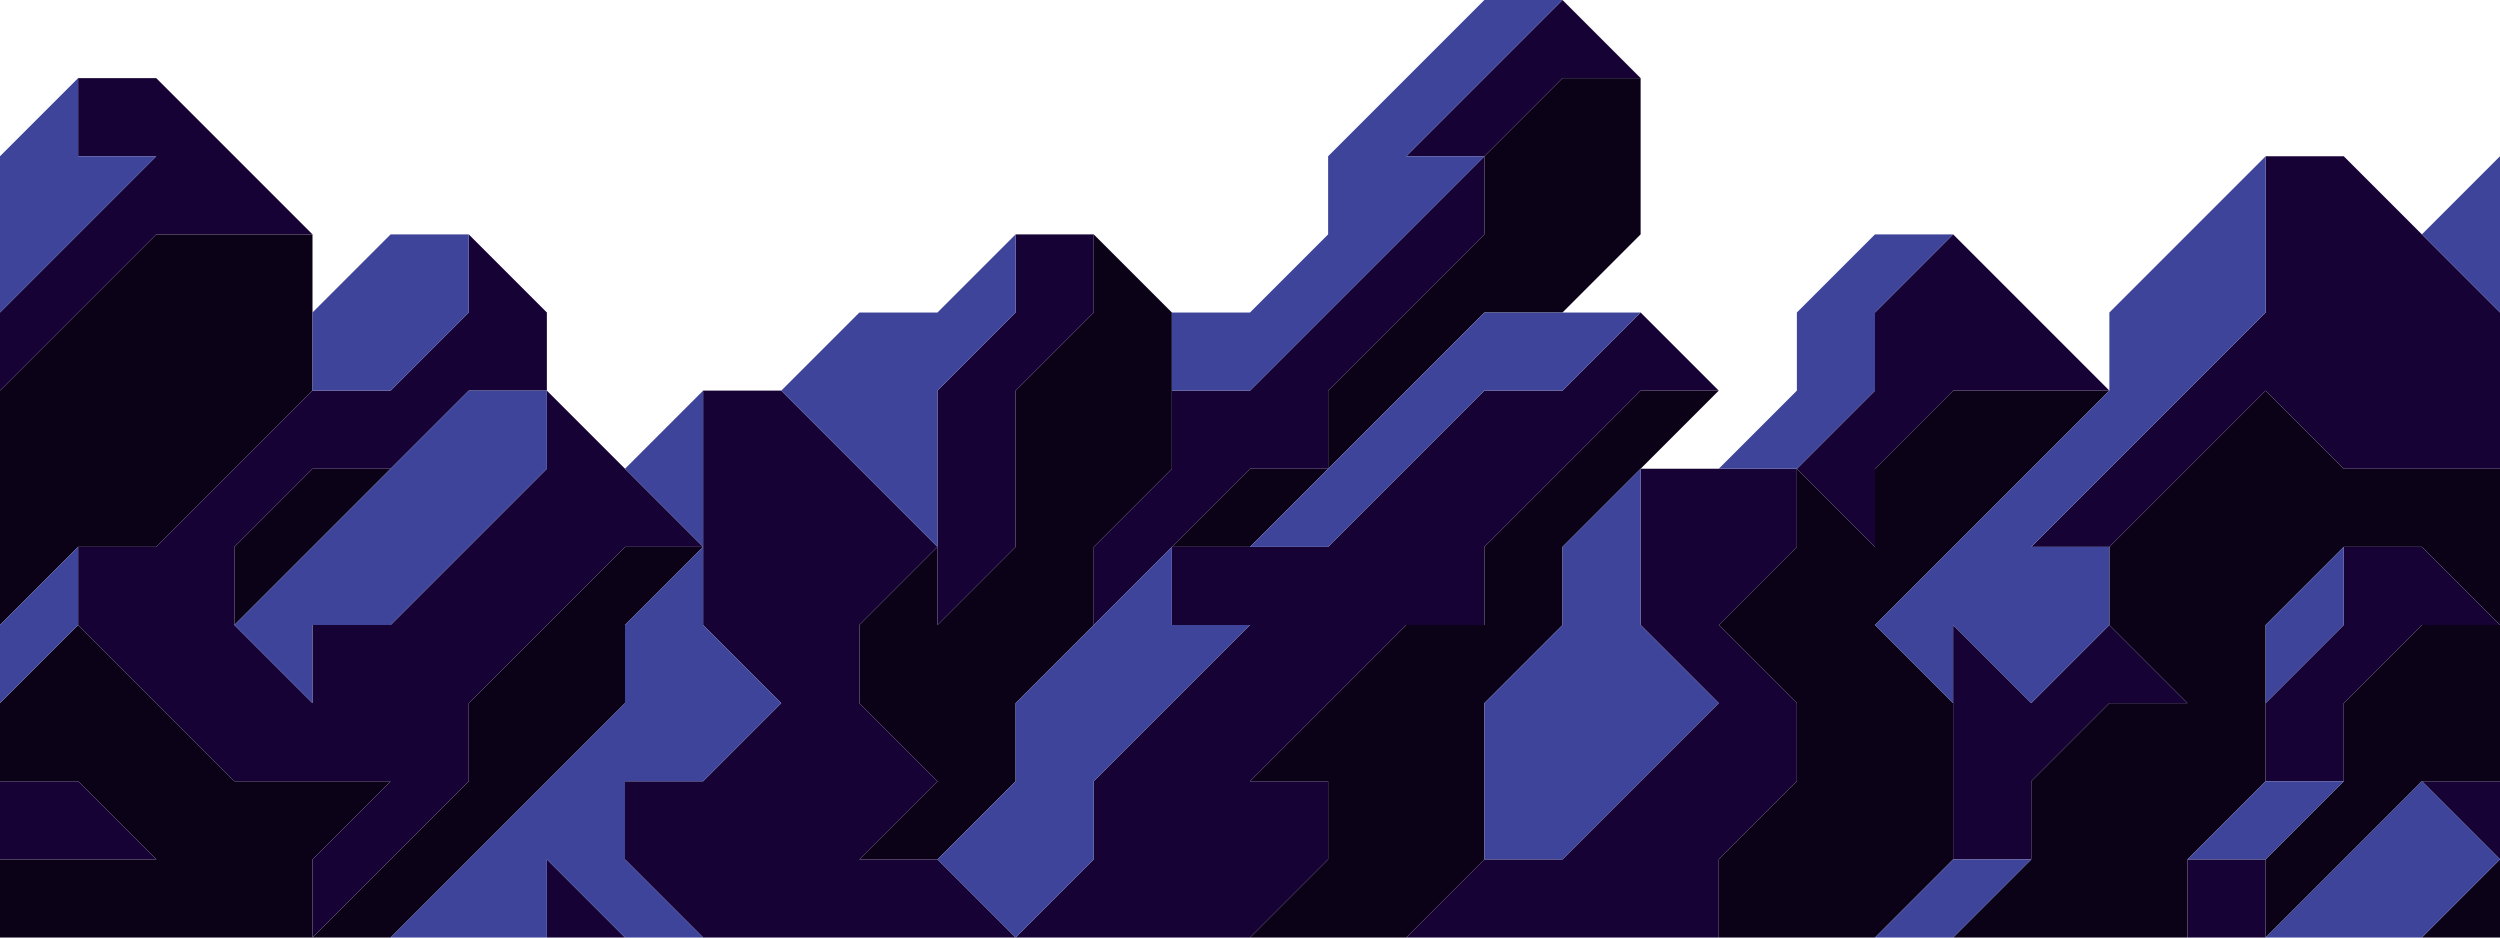
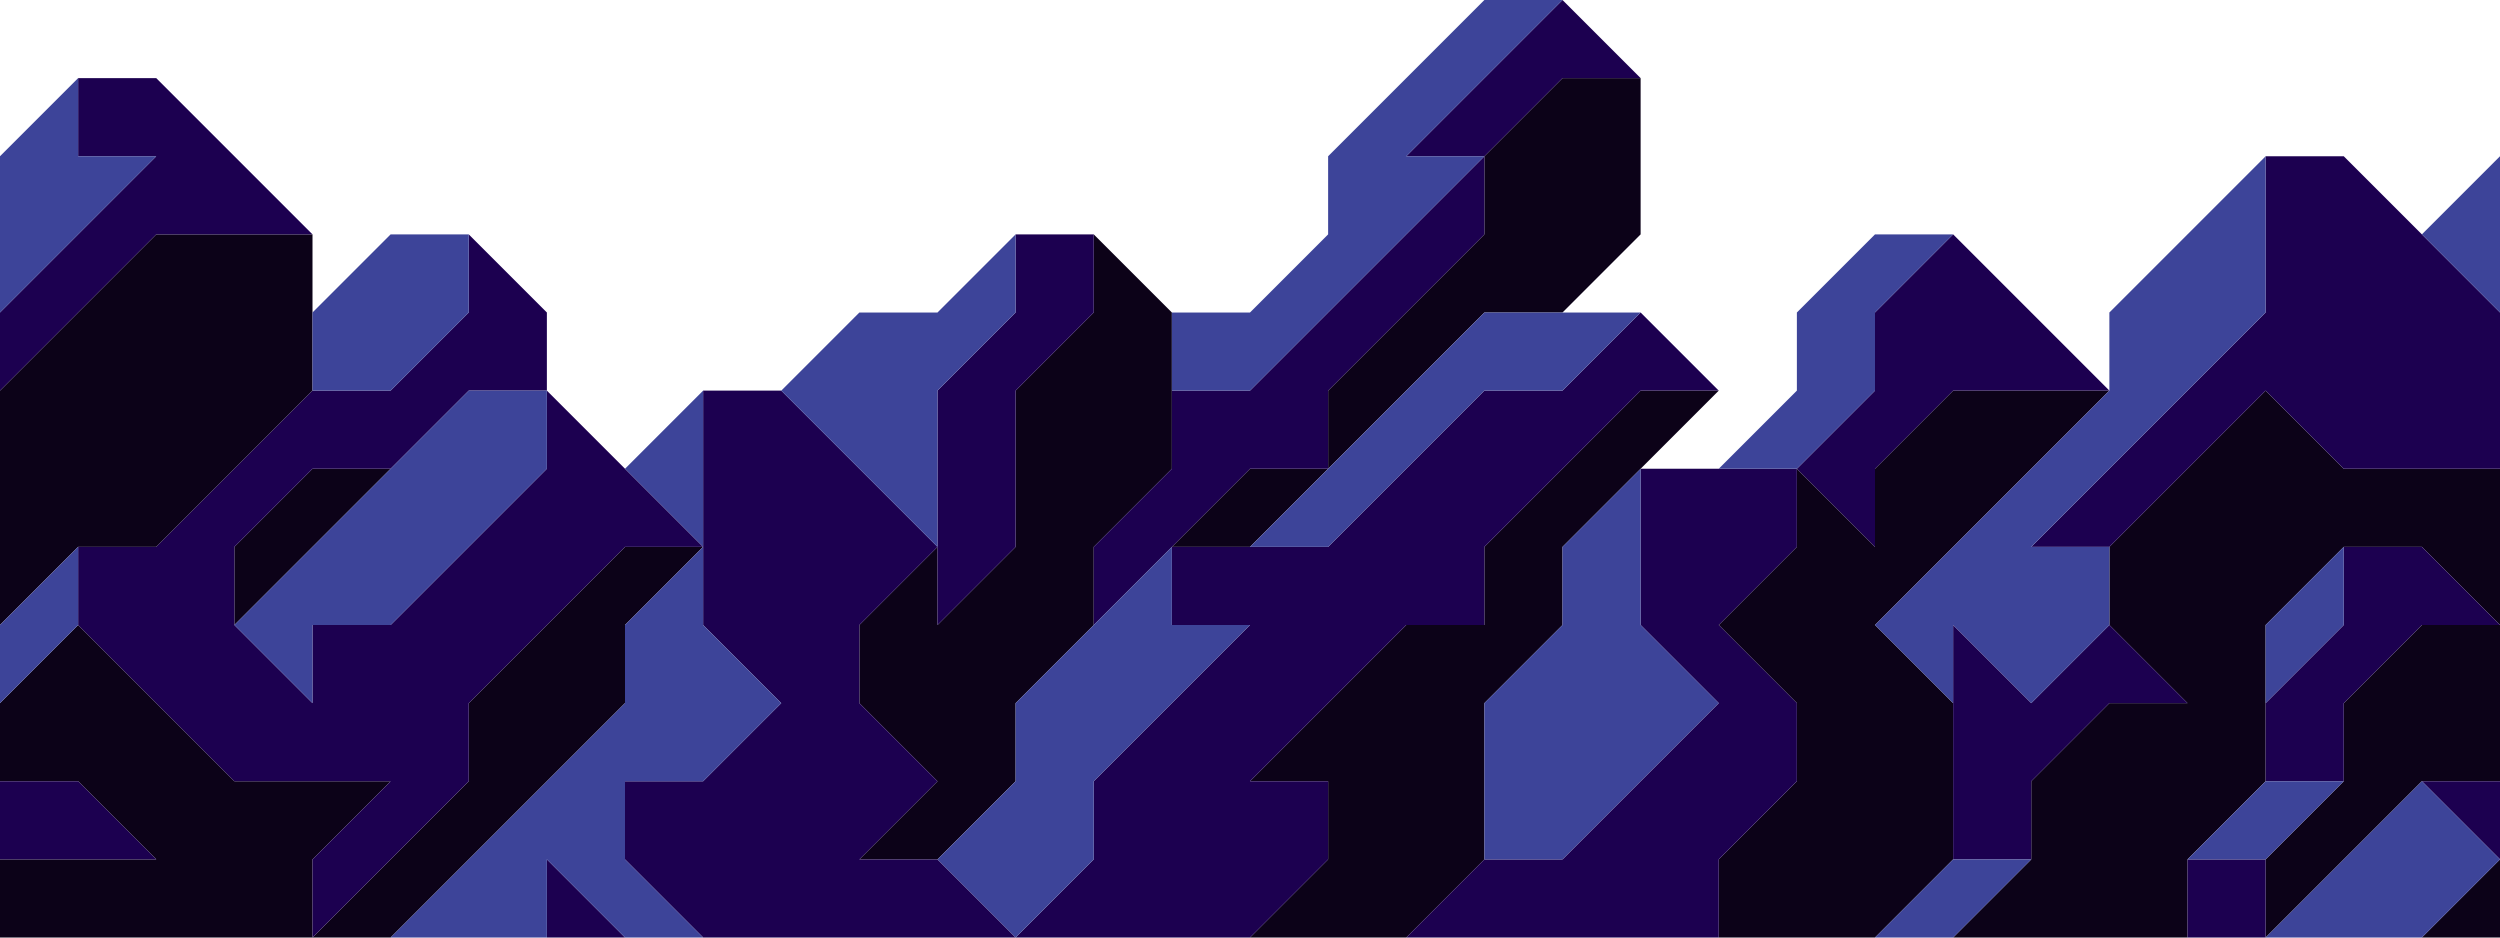
<svg xmlns="http://www.w3.org/2000/svg" style="isolation:isolate" viewBox="0 0 512 192" width="512pt" height="192pt">
  <defs>
-     <clipPath id="_clipPath_8tW2KsSqy1vojKORYssiE4rSVTg1Y2J4">
+     <clipPath id="_clipPath_2iJbu0KEcz2aayyPtQNzw1u4wYjPbkE8">
      <rect width="512" height="192" />
    </clipPath>
  </defs>
-   <g clip-path="url(#_clipPath_8tW2KsSqy1vojKORYssiE4rSVTg1Y2J4)">
-     <path d=" M 496 128 L 480 144 L 480 160 L 464 176 L 464 192 L 496 160 L 512 160 L 512 128 L 512 128 L 512 128 L 496 128 L 496 128 L 496 128 L 496 128 L 496 128 L 496 128 L 496 128 L 496 128 L 496 128 L 496 128 L 496 128 L 496 128 L 496 128 L 496 128 L 496 128 Z  M 432 112 L 432 112 L 432 112 L 432 112 L 464 80 L 480 96 L 512 96 L 496 112 L 496 112 L 496 112 L 480 112 L 464 128 L 464 144 L 434.532 114.532 L 464 144 L 464 160 L 448 176 L 448 192 L 400 192 L 416 176 L 416 160 L 432 144 L 448 144 L 432 128 L 432 112 L 432 112 L 432 112 L 432 112 L 432 112 L 432 112 L 432 112 L 432 112 L 432 112 L 432 112 L 432 112 L 432 112 Z  M 512 176 L 512 192 L 512 176 L 512 176 L 512 176 L 512 176 L 512 176 L 512 176 L 512 176 L 512 176 L 512 176 L 512 176 Z  M 352 80 L 336 80 L 304 112 L 304 128 L 288 128 L 256 160 L 272 160 L 272 176 L 256 192 L 288 192 L 304 176 L 304 144 L 320 128 L 320 112 L 352 80 L 352 80 L 352 80 L 352 80 L 352 80 L 352 80 L 352 80 L 352 80 L 352 80 L 352 80 L 352 80 L 352 80 L 352 80 L 352 80 L 352 80 L 352 80 L 352 80 Z  M 496 192 L 512 192 L 512 176 L 496 192 L 496 192 L 496 192 L 496 192 L 496 192 L 496 192 L 496 192 L 496 192 L 496 192 L 496 192 L 496 192 L 496 192 L 496 192 L 496 192 L 496 192 L 496 192 L 496 192 Z  M 496 112 L 496 112 L 496 112 L 496 112 L 512 128 L 512 128 L 512 128 L 512 96 L 496 112 L 496 112 L 496 112 L 496 112 L 496 112 L 496 112 L 496 112 L 496 112 L 496 112 L 496 112 L 496 112 L 496 112 L 496 112 L 496 112 L 496 112 Z  M 384 128 L 384 128 L 432 80 L 400 80 L 384 96 L 384 112 L 368 96 L 368 112 L 352 128 L 368 144 L 368 160 L 352 176 L 352 192 L 384 192 L 400 176 L 400 144 L 384 128 L 384 128 L 384 128 L 384 128 L 384 128 L 384 128 L 384 128 L 384 128 L 384 128 L 384 128 L 384 128 L 384 128 Z  M 48 160 L 80 160 L 80 160 L 64 176 L 64 192 L 0 192 L 0 176 L 32 176 L 16 160 L 0 160 L 0 144 L 16 128 L 48 160 L 48 160 L 48 160 L 48 160 Z  M 272 96 L 256 96 L 240 112 L 256 112 L 272 96 L 272 96 L 272 96 L 272 96 L 272 96 L 272 96 L 272 96 L 272 96 L 272 96 Z  M 304 32 L 320 16 L 336 16 L 336 48 L 320 64 L 304 64 L 272 96 L 272 80 L 304 48 L 304 32 L 304 32 L 304 32 L 304 32 L 304 32 L 304 32 L 304 32 L 304 32 Z  M 208 80 L 224 64 L 224 48 L 240 64 L 240 96 L 224 112 L 224 128 L 208 144 L 192 128 L 208 112 L 208 80 L 208 80 L 208 80 L 208 80 L 208 80 L 208 80 L 208 80 Z  M 192 112 L 192 128 L 208 144 L 208 160 L 192 176 L 176 176 L 192 160 L 176 144 L 176 128 L 192 112 L 192 112 L 192 112 L 192 112 L 192 112 L 192 112 Z  M 128 112 L 96 144 L 96 160 L 64 192 L 80 192 L 128 144 L 128 128 L 144 112 L 128 112 L 128 112 L 128 112 L 128 112 L 128 112 Z  M 80 96 L 64 96 L 48 112 L 48 128 L 80 96 L 80 96 Z  M 32 48 L 0 80 L 0 128 L 16 112 L 32 112 L 64 80 L 64 48 L 32 48 Z  M 16 176" fill-rule="evenodd" fill="#0c0218" />
-     <path d=" M 32 112 L 32 112 L 64 80 L 80 80 L 96 64 L 96 64 L 96 64 L 96 64 L 96 64 L 96 64 L 96 64 L 96 64 L 96 48 L 112 64 L 112 80 L 96 80 L 80 96 L 64 96 L 48 112 L 48 128 L 36.202 116.202 L 64 144 L 64 128 L 80 128 L 80 128 L 112 96 L 128 112 L 96 144 L 96 160 L 64 192 L 64 176 L 80 160 L 69.016 149.016 L 80 160 L 48 160 L 16 128 L 16 112 L 32 112 Z  M 288 128 L 304 128 L 288 112 L 240 112 L 240 112 L 240 112 L 240 128 L 256 128 L 224 160 L 224 176 L 208 192 L 208 192 L 208 192 L 256 192 L 272 176 L 272 160 L 256 160 L 288 128 L 288 128 L 288 128 L 288 128 L 288 128 L 288 128 L 288 128 L 288 128 L 288 128 L 288 128 L 288 128 L 288 128 L 288 128 L 288 128 L 288 128 Z  M 208 48 L 224 48 L 224 64 L 208 80 L 208 112 L 192 128 L 192 80 L 208 64 L 208 48 L 208 48 L 208 48 L 208 48 L 208 48 L 208 48 L 208 48 L 208 48 L 208 48 L 208 48 L 208 48 L 208 48 L 208 48 Z  M 496 160 L 512 160 L 512 176 L 496 160 L 496 160 L 496 160 L 496 160 L 496 160 L 496 160 L 496 160 L 496 160 L 496 160 L 496 160 L 496 160 L 496 160 L 496 160 L 496 160 L 496 160 L 496 160 L 496 160 L 496 160 L 496 160 L 496 160 Z  M 416 112 L 464 64 L 464 32 L 480 32 L 512 64 L 512 96 L 480 96 L 464 80 L 432 112 L 416 112 L 416 112 L 416 112 L 416 112 L 416 112 L 416 112 L 416 112 L 416 112 L 416 112 L 416 112 L 416 112 L 416 112 L 416 112 L 416 112 L 416 112 L 416 112 L 416 112 L 416 112 L 416 112 Z  M 400 176 L 416 176 L 416 160 L 432 144 L 448 144 L 432 128 L 416 144 L 400 128 L 400 176 L 400 176 L 400 176 L 400 176 L 400 176 L 400 176 L 400 176 L 400 176 L 400 176 L 400 176 L 400 176 L 400 176 L 400 176 L 400 176 L 400 176 L 400 176 L 400 176 L 400 176 Z  M 384 112 L 384 96 L 400 80 L 432 80 L 400 48 L 384 64 L 384 80 L 368 96 L 368 96 L 368 96 L 384 112 L 384 112 L 384 112 L 384 112 L 384 112 L 384 112 L 384 112 L 384 112 L 384 112 L 384 112 L 384 112 L 384 112 L 384 112 L 384 112 L 384 112 L 384 112 L 384 112 Z  M 464 160 L 480 160 L 480 144 L 496 128 L 512 128 L 496 112 L 480 112 L 480 128 L 464 144 L 464 160 L 464 160 L 464 160 L 464 160 L 464 160 L 464 160 L 464 160 L 464 160 L 464 160 L 464 160 L 464 160 L 464 160 L 464 160 L 464 160 L 464 160 L 464 160 L 464 160 L 464 160 L 464 160 L 464 160 Z  M 176 176 L 192 176 L 208 192 L 208 192 L 208 192 L 144 192 L 128 176 L 128 176 L 128 176 L 128 176 L 128 176 L 128 176 L 128 160 L 144 160 L 160 144 L 144 128 L 144 80 L 160 80 L 192 112 L 176 128 L 176 144 L 192 160 L 176 176 L 176 176 L 176 176 L 176 176 L 176 176 L 176 176 L 176 176 Z  M 224 128 L 224 112 L 240 96 L 240 80 L 256 80 L 304 32 L 304 48 L 272 80 L 272 96 L 256 96 L 240 112 L 240 112 L 224 128 L 224 128 L 224 128 L 224 128 L 224 128 L 224 128 L 224 128 L 224 128 L 224 128 L 224 128 L 224 128 L 224 128 L 224 128 L 224 128 Z  M 336 96 L 336 128 L 352 144 L 320 176 L 304 176 L 288 192 L 352 192 L 352 176 L 368 160 L 368 144 L 352 128 L 368 112 L 368 96 L 368 96 L 368 96 L 336 96 L 336 96 L 336 96 L 336 96 L 336 96 L 336 96 L 336 96 L 336 96 L 336 96 L 336 96 L 336 96 L 336 96 L 336 96 L 336 96 L 336 96 L 336 96 Z  M 112 192 L 128 192 L 112 176 L 112 192 L 112 192 L 112 192 L 112 192 L 112 192 L 112 192 L 112 192 L 112 192 L 112 192 L 112 192 L 112 192 Z  M 0 160 L 0 176 L 32 176 L 16 160 L 0 160 L 0 160 L 0 160 L 0 160 L 0 160 L 0 160 L 0 160 L 0 160 L 0 160 L 0 160 Z  M 448 192 L 448 176 L 464 176 L 464 192 L 448 192 L 448 192 L 448 192 L 448 192 L 448 192 L 448 192 L 448 192 L 448 192 L 448 192 Z  M 16 16 L 16 32 L 32 32 L 0 64 L 0 80 L 32 48 L 64 48 L 32 16 L 16 16 L 16 16 L 16 16 L 16 16 L 16 16 L 16 16 Z  M 272 112 L 304 80 L 320 80 L 336 64 L 352 80 L 336 80 L 304 112 L 304 128 L 288 112 L 272 112 L 272 112 L 272 112 L 272 112 L 272 112 Z  M 288 32 L 320 0 L 336 16 L 320 16 L 304 32 L 288 32 L 288 32 L 288 32 L 288 32 Z  M 112 96 L 128 112 L 144 112 L 112 80 L 112 96 L 112 96 L 112 96 Z " fill-rule="evenodd" fill="#170236" />
-     <path d=" M 304 144 L 320 128 L 320 112 L 336 96 L 336 128 L 352 144 L 320 176 L 304 176 L 304 144 L 304 144 L 304 144 L 304 144 L 304 144 L 304 144 L 304 144 L 304 144 L 304 144 L 304 144 L 304 144 Z  M 272 112 L 304 80 L 320 80 L 336 64 L 304 64 L 256 112 L 272 112 L 272 112 L 272 112 L 272 112 L 272 112 L 272 112 L 272 112 L 272 112 L 272 112 L 272 112 Z  M 512 64 L 496 48 L 512 32 L 512 64 L 512 64 L 512 64 L 512 64 L 512 64 L 512 64 L 512 64 L 512 64 L 512 64 L 512 64 L 512 64 L 512 64 L 512 64 L 512 64 L 512 64 L 512 64 Z  M 400 176 L 384 192 L 400 192 L 416 176 L 400 176 L 400 176 L 400 176 L 400 176 L 400 176 L 400 176 L 400 176 L 400 176 L 400 176 L 400 176 L 400 176 L 400 176 L 400 176 L 400 176 L 400 176 Z  M 480 112 L 464 128 L 464 144 L 480 128 L 480 112 L 480 112 L 480 112 L 480 112 L 480 112 L 480 112 L 480 112 L 480 112 L 480 112 L 480 112 L 480 112 L 480 112 L 480 112 L 480 112 Z  M 464 192 L 496 192 L 512 176 L 496 160 L 464 192 L 464 192 L 464 192 L 464 192 L 464 192 L 464 192 L 464 192 L 464 192 L 464 192 L 464 192 L 464 192 L 464 192 L 464 192 L 464 192 L 464 192 L 464 192 L 464 192 Z  M 384 128 L 432 80 L 432 64 L 464 32 L 464 64 L 416 112 L 432 112 L 432 128 L 416 144 L 400 128 L 400 144 L 384 128 L 384 128 L 384 128 L 384 128 L 384 128 L 384 128 L 384 128 L 384 128 L 384 128 L 384 128 L 384 128 L 384 128 L 384 128 Z  M 464 176 L 480 160 L 464 160 L 448 176 L 464 176 L 464 176 L 464 176 L 464 176 L 464 176 L 464 176 L 464 176 L 464 176 L 464 176 L 464 176 L 464 176 L 464 176 L 464 176 L 464 176 L 464 176 L 464 176 L 464 176 Z  M 352 96 L 368 96 L 384 80 L 384 64 L 400 48 L 384 48 L 368 64 L 368 80 L 352 96 L 352 96 L 352 96 L 352 96 L 352 96 L 352 96 L 352 96 L 352 96 L 352 96 L 352 96 L 352 96 L 352 96 Z  M 240 80 L 240 64 L 256 64 L 272 48 L 272 32 L 304 0 L 320 0 L 288 32 L 304 32 L 256 80 L 240 80 L 240 80 L 240 80 L 240 80 L 240 80 L 240 80 L 240 80 L 240 80 L 240 80 Z  M 208 144 L 208 160 L 192 176 L 208 192 L 224 176 L 224 160 L 256 128 L 240 128 L 240 112 L 208 144 L 208 144 L 208 144 L 208 144 L 208 144 L 208 144 L 208 144 L 208 144 Z  M 160 80 L 176 64 L 192 64 L 208 48 L 208 64 L 192 80 L 192 112 L 160 80 L 160 80 L 160 80 L 160 80 L 160 80 L 160 80 L 160 80 Z  M 128 128 L 128 144 L 80 192 L 112 192 L 112 176 L 128 192 L 144 192 L 128 176 L 128 160 L 144 160 L 160 144 L 144 128 L 144 112 L 128 128 L 128 128 L 128 128 L 128 128 L 128 128 L 128 128 Z  M 144 80 L 128 96 L 144 112 L 144 80 L 144 80 L 144 80 L 144 80 L 144 80 Z  M 112 80 L 112 96 L 80 128 L 64 128 L 64 144 L 48 128 L 96 80 L 112 80 L 112 80 L 112 80 L 112 80 Z  M 64 64 L 64 80 L 80 80 L 96 64 L 96 48 L 80 48 L 64 64 L 64 64 L 64 64 Z  M 0 128 L 0 144 L 16 128 L 16 112 L 0 128 L 0 128 Z  M 0 32 L 16 16 L 16 32 L 32 32 L 0 64 L 0 32 Z " fill-rule="evenodd" fill="#3d4499" />
+   <g clip-path="url(#_clipPath_2iJbu0KEcz2aayyPtQNzw1u4wYjPbkE8)">
+     <clipPath id="_clipPath_F9KBYUX9JHGSBuplANWplyM8eic31QeS">
+       <rect x="0" y="0" width="512" height="192" transform="matrix(1,0,0,1,0,0)" />
+     </clipPath>
+     <g clip-path="url(#_clipPath_F9KBYUX9JHGSBuplANWplyM8eic31QeS)">
+       <g>
+         <path d=" M 496 128 L 480 144 L 480 160 L 464 176 L 464 192 L 496 160 L 512 160 L 512 128 L 512 128 L 512 128 L 496 128 L 496 128 L 496 128 L 496 128 L 496 128 L 496 128 L 496 128 L 496 128 L 496 128 L 496 128 L 496 128 L 496 128 L 496 128 L 496 128 L 496 128 L 496 128 Z  M 432 112 L 432 112 L 432 112 L 432 112 L 464 80 L 480 96 L 512 96 L 496 112 L 496 112 L 496 112 L 480 112 L 464 128 L 464 144 L 434.532 114.532 L 464 144 L 464 160 L 448 176 L 448 192 L 400 192 L 416 176 L 416 160 L 432 144 L 448 144 L 432 128 L 432 112 L 432 112 L 432 112 L 432 112 L 432 112 L 432 112 L 432 112 L 432 112 L 432 112 L 432 112 L 432 112 L 432 112 L 432 112 Z  M 512 176 L 512 192 L 512 176 L 512 176 L 512 176 L 512 176 L 512 176 L 512 176 L 512 176 L 512 176 L 512 176 L 512 176 L 512 176 Z  M 352 80 L 336 80 L 304 112 L 304 128 L 288 128 L 256 160 L 272 160 L 272 176 L 256 192 L 288 192 L 304 176 L 304 144 L 320 128 L 320 112 L 352 80 L 352 80 L 352 80 L 352 80 L 352 80 L 352 80 L 352 80 L 352 80 L 352 80 L 352 80 L 352 80 L 352 80 L 352 80 L 352 80 L 352 80 L 352 80 L 352 80 L 352 80 Z  M 496 192 L 512 192 L 512 176 L 496 192 L 496 192 L 496 192 L 496 192 L 496 192 L 496 192 L 496 192 L 496 192 L 496 192 L 496 192 L 496 192 L 496 192 L 496 192 L 496 192 L 496 192 L 496 192 L 496 192 L 496 192 Z  M 496 112 L 496 112 L 496 112 L 496 112 L 512 128 L 512 128 L 512 128 L 512 96 L 496 112 L 496 112 L 496 112 L 496 112 L 496 112 L 496 112 L 496 112 L 496 112 L 496 112 L 496 112 L 496 112 L 496 112 L 496 112 L 496 112 L 496 112 L 496 112 Z  M 384 128 L 384 128 L 432 80 L 400 80 L 384 96 L 384 112 L 368 96 L 368 112 L 352 128 L 368 144 L 368 160 L 352 176 L 352 192 L 384 192 L 400 176 L 400 144 L 384 128 L 384 128 L 384 128 L 384 128 L 384 128 L 384 128 L 384 128 L 384 128 L 384 128 L 384 128 L 384 128 L 384 128 L 384 128 Z  M 48 160 L 80 160 L 80 160 L 64 176 L 64 192 L 0 192 L 0 176 L 32 176 L 16 160 L 0 160 L 0 144 L 16 128 L 48 160 L 48 160 L 48 160 L 48 160 L 48 160 Z  M 272 96 L 256 96 L 240 112 L 256 112 L 272 96 L 272 96 L 272 96 L 272 96 L 272 96 L 272 96 L 272 96 L 272 96 L 272 96 L 272 96 Z  M 304 32 L 320 16 L 336 16 L 336 48 L 320 64 L 304 64 L 272 96 L 272 80 L 304 48 L 304 32 L 304 32 L 304 32 L 304 32 L 304 32 L 304 32 L 304 32 L 304 32 L 304 32 Z  M 208 80 L 224 64 L 224 48 L 240 64 L 240 96 L 224 112 L 224 128 L 208 144 L 192 128 L 208 112 L 208 80 L 208 80 L 208 80 L 208 80 L 208 80 L 208 80 L 208 80 L 208 80 Z  M 192 112 L 192 128 L 208 144 L 208 160 L 192 176 L 176 176 L 192 160 L 176 144 L 176 128 L 192 112 L 192 112 L 192 112 L 192 112 L 192 112 L 192 112 L 192 112 Z  M 128 112 L 96 144 L 96 160 L 64 192 L 80 192 L 128 144 L 128 128 L 144 112 L 128 112 L 128 112 L 128 112 L 128 112 L 128 112 L 128 112 Z  M 80 96 L 64 96 L 48 112 L 48 128 L 80 96 L 80 96 L 80 96 Z  M 32 48 L 0 80 L 0 128 L 16 112 L 32 112 L 64 80 L 64 48 L 32 48 L 32 48 Z " fill-rule="evenodd" fill="#0c0218" />
+         <path d=" M 32 112 L 32 112 L 64 80 L 80 80 L 96 64 L 96 64 L 96 64 L 96 64 L 96 64 L 96 64 L 96 64 L 96 64 L 96 48 L 112 64 L 112 80 L 96 80 L 80 96 L 64 96 L 48 112 L 48 128 L 36.202 116.202 L 64 144 L 64 128 L 80 128 L 80 128 L 112 96 L 128 112 L 96 144 L 96 160 L 64 192 L 64 176 L 80 160 L 69.016 149.016 L 80 160 L 48 160 L 16 128 L 16 112 L 32 112 L 32 112 Z  M 288 128 L 304 128 L 288 112 L 240 112 L 240 112 L 240 112 L 240 128 L 256 128 L 224 160 L 224 176 L 208 192 L 208 192 L 208 192 L 256 192 L 272 176 L 272 160 L 256 160 L 288 128 L 288 128 L 288 128 L 288 128 L 288 128 L 288 128 L 288 128 L 288 128 L 288 128 L 288 128 L 288 128 L 288 128 L 288 128 L 288 128 L 288 128 L 288 128 Z  M 208 48 L 224 48 L 224 64 L 208 80 L 208 112 L 192 128 L 192 80 L 208 64 L 208 48 L 208 48 L 208 48 L 208 48 L 208 48 L 208 48 L 208 48 L 208 48 L 208 48 L 208 48 L 208 48 L 208 48 L 208 48 L 208 48 Z  M 496 160 L 512 160 L 512 176 L 496 160 L 496 160 L 496 160 L 496 160 L 496 160 L 496 160 L 496 160 L 496 160 L 496 160 L 496 160 L 496 160 L 496 160 L 496 160 L 496 160 L 496 160 L 496 160 L 496 160 L 496 160 L 496 160 L 496 160 L 496 160 Z  M 416 112 L 464 64 L 464 32 L 480 32 L 512 64 L 512 96 L 480 96 L 464 80 L 432 112 L 416 112 L 416 112 L 416 112 L 416 112 L 416 112 L 416 112 L 416 112 L 416 112 L 416 112 L 416 112 L 416 112 L 416 112 L 416 112 L 416 112 L 416 112 L 416 112 L 416 112 L 416 112 L 416 112 L 416 112 Z  M 400 176 L 416 176 L 416 160 L 432 144 L 448 144 L 432 128 L 416 144 L 400 128 L 400 176 L 400 176 L 400 176 L 400 176 L 400 176 L 400 176 L 400 176 L 400 176 L 400 176 L 400 176 L 400 176 L 400 176 L 400 176 L 400 176 L 400 176 L 400 176 L 400 176 L 400 176 L 400 176 Z  M 384 112 L 384 96 L 400 80 L 432 80 L 400 48 L 384 64 L 384 80 L 368 96 L 368 96 L 368 96 L 384 112 L 384 112 L 384 112 L 384 112 L 384 112 L 384 112 L 384 112 L 384 112 L 384 112 L 384 112 L 384 112 L 384 112 L 384 112 L 384 112 L 384 112 L 384 112 L 384 112 L 384 112 Z  M 464 160 L 480 160 L 480 144 L 496 128 L 512 128 L 496 112 L 480 112 L 480 128 L 464 144 L 464 160 L 464 160 L 464 160 L 464 160 L 464 160 L 464 160 L 464 160 L 464 160 L 464 160 L 464 160 L 464 160 L 464 160 L 464 160 L 464 160 L 464 160 L 464 160 L 464 160 L 464 160 L 464 160 L 464 160 L 464 160 Z  M 176 176 L 192 176 L 208 192 L 208 192 L 208 192 L 144 192 L 128 176 L 128 176 L 128 176 L 128 176 L 128 176 L 128 176 L 128 160 L 144 160 L 160 144 L 144 128 L 144 80 L 160 80 L 192 112 L 176 128 L 176 144 L 192 160 L 176 176 L 176 176 L 176 176 L 176 176 L 176 176 L 176 176 L 176 176 L 176 176 Z  M 224 128 L 224 112 L 240 96 L 240 80 L 256 80 L 304 32 L 304 48 L 272 80 L 272 96 L 256 96 L 240 112 L 240 112 L 224 128 L 224 128 L 224 128 L 224 128 L 224 128 L 224 128 L 224 128 L 224 128 L 224 128 L 224 128 L 224 128 L 224 128 L 224 128 L 224 128 L 224 128 Z  M 336 96 L 336 128 L 352 144 L 320 176 L 304 176 L 288 192 L 352 192 L 352 176 L 368 160 L 368 144 L 352 128 L 368 112 L 368 96 L 368 96 L 368 96 L 336 96 L 336 96 L 336 96 L 336 96 L 336 96 L 336 96 L 336 96 L 336 96 L 336 96 L 336 96 L 336 96 L 336 96 L 336 96 L 336 96 L 336 96 L 336 96 L 336 96 Z  M 112 192 L 128 192 L 112 176 L 112 192 L 112 192 L 112 192 L 112 192 L 112 192 L 112 192 L 112 192 L 112 192 L 112 192 L 112 192 L 112 192 L 112 192 Z  M 0 160 L 0 176 L 32 176 L 16 160 L 0 160 L 0 160 L 0 160 L 0 160 L 0 160 L 0 160 L 0 160 L 0 160 L 0 160 L 0 160 L 0 160 Z  M 448 192 L 448 176 L 464 176 L 464 192 L 448 192 L 448 192 L 448 192 L 448 192 L 448 192 L 448 192 L 448 192 L 448 192 L 448 192 L 448 192 Z  M 16 16 L 16 32 L 32 32 L 0 64 L 0 80 L 32 48 L 64 48 L 32 16 L 16 16 L 16 16 L 16 16 L 16 16 L 16 16 L 16 16 L 16 16 Z  M 272 112 L 304 80 L 320 80 L 336 64 L 352 80 L 336 80 L 304 112 L 304 128 L 288 112 L 272 112 L 272 112 L 272 112 L 272 112 L 272 112 L 272 112 Z  M 288 32 L 320 0 L 336 16 L 320 16 L 304 32 L 288 32 L 288 32 L 288 32 L 288 32 L 288 32 Z  M 112 96 L 128 112 L 144 112 L 112 80 L 112 96 L 112 96 L 112 96 L 112 96 Z " fill-rule="evenodd" fill="#1c0050" />
+         <path d=" M 304 144 L 320 128 L 320 112 L 336 96 L 336 128 L 352 144 L 320 176 L 304 176 L 304 144 L 304 144 L 304 144 L 304 144 L 304 144 L 304 144 L 304 144 L 304 144 L 304 144 L 304 144 L 304 144 L 304 144 Z  M 272 112 L 304 80 L 320 80 L 336 64 L 304 64 L 256 112 L 272 112 L 272 112 L 272 112 L 272 112 L 272 112 L 272 112 L 272 112 L 272 112 L 272 112 L 272 112 L 272 112 Z  M 496 48 L 513 31 L 513 65 L 496 48 Z  M 400 176 L 384 192 L 400 192 L 416 176 L 400 176 L 400 176 L 400 176 L 400 176 L 400 176 L 400 176 L 400 176 L 400 176 L 400 176 L 400 176 L 400 176 L 400 176 L 400 176 L 400 176 L 400 176 L 400 176 Z  M 480 112 L 464 128 L 464 144 L 480 128 L 480 112 L 480 112 L 480 112 L 480 112 L 480 112 L 480 112 L 480 112 L 480 112 L 480 112 L 480 112 L 480 112 L 480 112 L 480 112 L 480 112 L 480 112 Z  M 464 192 L 496 192 L 512 176 L 496 160 L 464 192 L 464 192 L 464 192 L 464 192 L 464 192 L 464 192 L 464 192 L 464 192 L 464 192 L 464 192 L 464 192 L 464 192 L 464 192 L 464 192 L 464 192 L 464 192 L 464 192 L 464 192 Z  M 384 128 L 432 80 L 432 64 L 464 32 L 464 64 L 416 112 L 432 112 L 432 128 L 416 144 L 400 128 L 400 144 L 384 128 L 384 128 L 384 128 L 384 128 L 384 128 L 384 128 L 384 128 L 384 128 L 384 128 L 384 128 L 384 128 L 384 128 L 384 128 L 384 128 Z  M 464 176 L 480 160 L 464 160 L 448 176 L 464 176 L 464 176 L 464 176 L 464 176 L 464 176 L 464 176 L 464 176 L 464 176 L 464 176 L 464 176 L 464 176 L 464 176 L 464 176 L 464 176 L 464 176 L 464 176 L 464 176 L 464 176 Z  M 352 96 L 368 96 L 384 80 L 384 64 L 400 48 L 384 48 L 368 64 L 368 80 L 352 96 L 352 96 L 352 96 L 352 96 L 352 96 L 352 96 L 352 96 L 352 96 L 352 96 L 352 96 L 352 96 L 352 96 L 352 96 Z  M 240 80 L 240 64 L 256 64 L 272 48 L 272 32 L 304 0 L 320 0 L 288 32 L 304 32 L 256 80 L 240 80 L 240 80 L 240 80 L 240 80 L 240 80 L 240 80 L 240 80 L 240 80 L 240 80 L 240 80 Z  M 208 144 L 208 160 L 192 176 L 208 192 L 224 176 L 224 160 L 256 128 L 240 128 L 240 112 L 208 144 L 208 144 L 208 144 L 208 144 L 208 144 L 208 144 L 208 144 L 208 144 L 208 144 Z  M 160 80 L 176 64 L 192 64 L 208 48 L 208 64 L 192 80 L 192 112 L 160 80 L 160 80 L 160 80 L 160 80 L 160 80 L 160 80 L 160 80 L 160 80 Z  M 128 128 L 128 144 L 80 192 L 112 192 L 112 176 L 128 192 L 144 192 L 128 176 L 128 160 L 144 160 L 160 144 L 144 128 L 144 112 L 128 128 L 128 128 L 128 128 L 128 128 L 128 128 L 128 128 L 128 128 Z  M 144 80 L 128 96 L 144 112 L 144 80 L 144 80 L 144 80 L 144 80 L 144 80 L 144 80 Z  M 112 80 L 112 96 L 80 128 L 64 128 L 64 144 L 48 128 L 96 80 L 112 80 L 112 80 L 112 80 L 112 80 L 112 80 Z  M 64 64 L 64 80 L 80 80 L 96 64 L 96 48 L 80 48 L 64 64 L 64 64 L 64 64 L 64 64 Z  M 0 128 L 0 144 L 16 128 L 16 112 L 0 128 L 0 128 L 0 128 Z  M -1 33 L 16 16 L 16 32 L 32 32 L -1 65 L -1 33 Z " fill-rule="evenodd" fill="#3d4499" />
+       </g>
+     </g>
  </g>
</svg>
